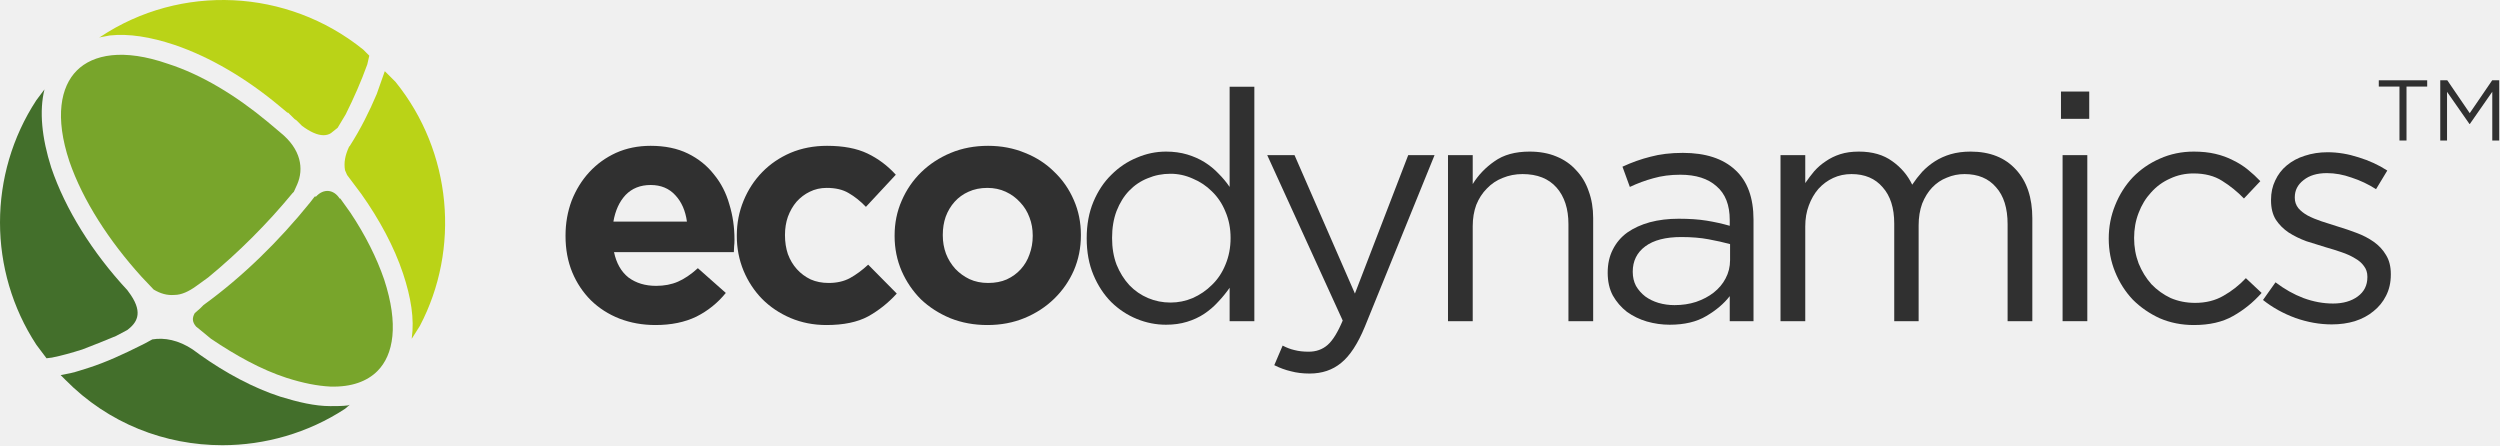
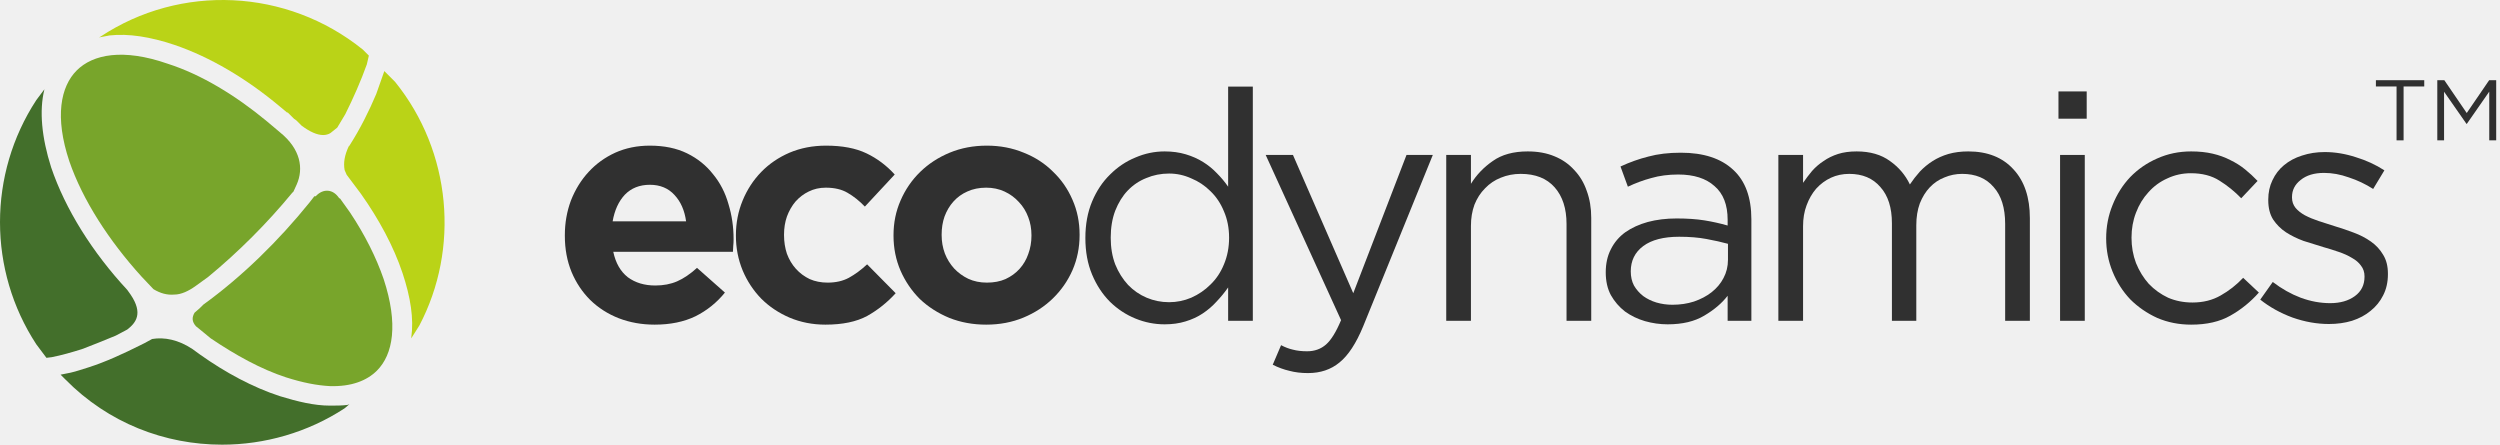
- <svg xmlns="http://www.w3.org/2000/svg" width="146" height="26" viewBox="0 0 146 26" fill="none">
-   <path d="M42.893 14.012V13.974C42.893 13.261 42.793 12.58 42.593 11.93C42.406 11.267 42.105 10.685 41.693 10.185C41.293 9.673 40.786 9.266 40.173 8.966C39.561 8.666 38.835 8.516 37.998 8.516C37.26 8.516 36.584 8.653 35.972 8.928C35.371 9.204 34.853 9.579 34.415 10.054C33.977 10.529 33.633 11.086 33.383 11.723C33.146 12.361 33.027 13.036 33.027 13.749V13.787C33.027 14.562 33.158 15.268 33.421 15.906C33.683 16.531 34.046 17.075 34.509 17.538C34.984 18.001 35.54 18.357 36.178 18.607C36.828 18.857 37.529 18.982 38.279 18.982C39.192 18.982 39.986 18.82 40.661 18.495C41.336 18.157 41.912 17.694 42.387 17.107L40.755 15.662C40.355 16.025 39.967 16.288 39.592 16.45C39.217 16.613 38.792 16.694 38.316 16.694C37.679 16.694 37.141 16.531 36.703 16.206C36.278 15.869 35.997 15.375 35.859 14.725H42.856C42.868 14.587 42.874 14.468 42.874 14.368C42.887 14.268 42.893 14.149 42.893 14.012ZM40.117 12.943H35.822C35.934 12.292 36.172 11.773 36.535 11.386C36.91 10.998 37.397 10.804 37.998 10.804C38.598 10.804 39.079 11.004 39.442 11.404C39.804 11.792 40.03 12.305 40.117 12.943Z" fill="#303030" />
-   <path d="M52.371 17.144L50.702 15.456C50.351 15.781 49.995 16.044 49.632 16.244C49.282 16.431 48.87 16.525 48.394 16.525C48.007 16.525 47.657 16.456 47.344 16.319C47.031 16.169 46.763 15.969 46.537 15.719C46.312 15.469 46.137 15.175 46.012 14.837C45.9 14.499 45.843 14.137 45.843 13.749V13.712C45.843 13.336 45.9 12.986 46.012 12.661C46.137 12.323 46.306 12.03 46.519 11.78C46.744 11.53 47 11.336 47.288 11.198C47.588 11.048 47.919 10.973 48.282 10.973C48.794 10.973 49.22 11.073 49.557 11.273C49.907 11.473 50.245 11.742 50.57 12.08L52.315 10.204C51.839 9.679 51.289 9.266 50.664 8.966C50.039 8.666 49.251 8.516 48.301 8.516C47.525 8.516 46.812 8.653 46.162 8.928C45.525 9.204 44.974 9.579 44.512 10.054C44.049 10.529 43.686 11.086 43.424 11.723C43.161 12.361 43.03 13.036 43.03 13.749V13.787C43.03 14.499 43.161 15.175 43.424 15.812C43.686 16.438 44.049 16.988 44.512 17.463C44.974 17.926 45.525 18.295 46.162 18.57C46.812 18.845 47.513 18.982 48.263 18.982C49.263 18.982 50.076 18.814 50.702 18.476C51.327 18.126 51.883 17.682 52.371 17.144Z" fill="#303030" />
-   <path d="M63.124 13.749V13.712C63.124 12.986 62.987 12.311 62.712 11.686C62.437 11.048 62.055 10.498 61.567 10.035C61.092 9.56 60.523 9.191 59.861 8.928C59.198 8.653 58.479 8.516 57.703 8.516C56.916 8.516 56.19 8.653 55.528 8.928C54.865 9.204 54.29 9.579 53.802 10.054C53.314 10.529 52.933 11.086 52.658 11.723C52.383 12.349 52.245 13.024 52.245 13.749V13.787C52.245 14.512 52.383 15.193 52.658 15.831C52.933 16.456 53.308 17.007 53.783 17.482C54.271 17.945 54.846 18.313 55.509 18.588C56.172 18.851 56.891 18.982 57.666 18.982C58.454 18.982 59.179 18.845 59.842 18.57C60.505 18.295 61.08 17.919 61.567 17.444C62.055 16.969 62.437 16.419 62.712 15.794C62.987 15.156 63.124 14.474 63.124 13.749ZM60.311 13.787C60.311 14.162 60.248 14.518 60.123 14.856C60.011 15.181 59.842 15.469 59.617 15.719C59.392 15.969 59.116 16.169 58.791 16.319C58.479 16.456 58.116 16.525 57.703 16.525C57.303 16.525 56.941 16.45 56.615 16.3C56.303 16.15 56.028 15.95 55.79 15.7C55.553 15.437 55.371 15.143 55.246 14.818C55.121 14.481 55.059 14.124 55.059 13.749V13.712C55.059 13.336 55.115 12.986 55.227 12.661C55.352 12.323 55.528 12.03 55.753 11.78C55.978 11.53 56.247 11.336 56.559 11.198C56.884 11.048 57.253 10.973 57.666 10.973C58.053 10.973 58.41 11.048 58.735 11.198C59.06 11.348 59.342 11.555 59.579 11.817C59.817 12.067 59.998 12.361 60.123 12.699C60.248 13.024 60.311 13.374 60.311 13.749V13.787Z" fill="#303030" />
-   <path d="M73.254 18.757V5.064H71.81V10.917C71.623 10.642 71.404 10.379 71.153 10.129C70.916 9.879 70.647 9.66 70.347 9.472C70.047 9.285 69.709 9.135 69.334 9.022C68.959 8.91 68.546 8.853 68.096 8.853C67.508 8.853 66.939 8.972 66.389 9.21C65.839 9.435 65.345 9.766 64.907 10.204C64.47 10.629 64.12 11.154 63.857 11.78C63.594 12.405 63.463 13.118 63.463 13.918C63.463 14.718 63.594 15.431 63.857 16.056C64.12 16.681 64.47 17.213 64.907 17.651C65.345 18.076 65.839 18.401 66.389 18.626C66.939 18.851 67.508 18.964 68.096 18.964C68.546 18.964 68.953 18.907 69.315 18.795C69.691 18.682 70.028 18.526 70.328 18.326C70.628 18.126 70.897 17.895 71.135 17.632C71.385 17.369 71.61 17.094 71.81 16.806V18.757H73.254ZM71.866 13.899C71.866 14.462 71.766 14.981 71.566 15.456C71.379 15.919 71.116 16.313 70.778 16.638C70.453 16.963 70.078 17.219 69.653 17.407C69.24 17.582 68.809 17.669 68.359 17.669C67.896 17.669 67.458 17.582 67.046 17.407C66.633 17.232 66.27 16.982 65.958 16.657C65.645 16.319 65.395 15.919 65.207 15.456C65.032 14.993 64.945 14.474 64.945 13.899C64.945 13.311 65.032 12.786 65.207 12.323C65.395 11.848 65.639 11.454 65.939 11.142C66.252 10.817 66.614 10.573 67.027 10.41C67.44 10.235 67.883 10.148 68.359 10.148C68.809 10.148 69.24 10.242 69.653 10.429C70.078 10.604 70.453 10.854 70.778 11.179C71.116 11.505 71.379 11.898 71.566 12.361C71.766 12.824 71.866 13.336 71.866 13.899Z" fill="#303030" />
-   <path d="M83.778 9.06H82.24L79.127 17.144L75.6 9.06H74.006L78.414 18.72C78.126 19.408 77.832 19.883 77.532 20.145C77.232 20.408 76.863 20.539 76.425 20.539C76.113 20.539 75.838 20.508 75.6 20.445C75.375 20.395 75.144 20.308 74.906 20.183L74.418 21.327C74.744 21.49 75.069 21.608 75.394 21.683C75.719 21.771 76.082 21.815 76.482 21.815C77.207 21.815 77.82 21.608 78.32 21.196C78.833 20.783 79.295 20.077 79.708 19.076L83.778 9.06Z" fill="#303030" />
-   <path d="M86.007 13.205C86.007 12.755 86.076 12.342 86.213 11.967C86.364 11.592 86.57 11.273 86.832 11.011C87.095 10.735 87.401 10.529 87.751 10.392C88.114 10.242 88.502 10.166 88.915 10.166C89.777 10.166 90.44 10.429 90.903 10.954C91.365 11.479 91.597 12.192 91.597 13.093V18.757H93.041V12.736C93.041 12.161 92.954 11.636 92.778 11.161C92.616 10.685 92.372 10.279 92.047 9.941C91.734 9.591 91.347 9.322 90.884 9.135C90.434 8.947 89.915 8.853 89.327 8.853C88.489 8.853 87.808 9.041 87.283 9.416C86.757 9.779 86.332 10.223 86.007 10.748V9.06H84.563V18.757H86.007V13.205Z" fill="#303030" />
-   <path d="M98.128 10.204C99.041 10.204 99.748 10.429 100.248 10.879C100.761 11.317 101.017 11.973 101.017 12.849V13.186C100.579 13.061 100.129 12.961 99.666 12.886C99.204 12.811 98.66 12.774 98.034 12.774C97.422 12.774 96.859 12.842 96.346 12.98C95.846 13.118 95.409 13.318 95.033 13.58C94.671 13.843 94.389 14.174 94.189 14.574C93.989 14.962 93.889 15.412 93.889 15.925C93.889 16.438 93.989 16.882 94.189 17.257C94.402 17.632 94.677 17.951 95.015 18.213C95.365 18.463 95.752 18.651 96.177 18.776C96.615 18.901 97.059 18.964 97.509 18.964C98.372 18.964 99.085 18.795 99.648 18.457C100.223 18.12 100.679 17.732 101.017 17.294V18.757H102.405V12.83C102.405 11.542 102.049 10.573 101.336 9.923C100.623 9.26 99.604 8.928 98.278 8.928C97.566 8.928 96.934 9.004 96.384 9.154C95.834 9.291 95.29 9.485 94.752 9.735L95.183 10.917C95.634 10.704 96.09 10.535 96.553 10.41C97.028 10.273 97.553 10.204 98.128 10.204ZM98.185 13.843C98.785 13.843 99.316 13.887 99.779 13.974C100.254 14.062 100.673 14.155 101.036 14.256V15.193C101.036 15.581 100.948 15.938 100.773 16.263C100.611 16.575 100.379 16.85 100.079 17.088C99.791 17.313 99.448 17.494 99.047 17.632C98.66 17.757 98.241 17.819 97.791 17.819C97.466 17.819 97.153 17.776 96.853 17.688C96.565 17.601 96.309 17.476 96.084 17.313C95.859 17.138 95.677 16.932 95.54 16.694C95.415 16.456 95.352 16.181 95.352 15.869C95.352 15.243 95.596 14.749 96.084 14.387C96.571 14.024 97.272 13.843 98.185 13.843Z" fill="#303030" />
-   <path d="M111.673 10.786C111.41 10.235 111.023 9.779 110.51 9.416C109.997 9.041 109.347 8.853 108.559 8.853C108.147 8.853 107.784 8.903 107.471 9.004C107.159 9.104 106.877 9.241 106.627 9.416C106.377 9.579 106.152 9.773 105.952 9.998C105.764 10.223 105.589 10.454 105.427 10.692V9.06H103.982V18.757H105.427V13.224C105.427 12.774 105.496 12.367 105.633 12.005C105.771 11.63 105.958 11.304 106.196 11.029C106.446 10.754 106.734 10.542 107.059 10.392C107.384 10.242 107.74 10.166 108.128 10.166C108.903 10.166 109.51 10.423 109.947 10.935C110.397 11.436 110.623 12.142 110.623 13.055V18.757H112.048V13.168C112.048 12.692 112.117 12.267 112.254 11.892C112.404 11.517 112.598 11.204 112.836 10.954C113.086 10.692 113.374 10.498 113.699 10.373C114.024 10.235 114.368 10.166 114.73 10.166C115.518 10.166 116.131 10.423 116.569 10.935C117.019 11.436 117.244 12.155 117.244 13.093V18.757H118.688V12.755C118.688 11.542 118.369 10.592 117.732 9.904C117.094 9.204 116.212 8.853 115.087 8.853C114.662 8.853 114.274 8.903 113.924 9.004C113.586 9.104 113.28 9.241 113.005 9.416C112.73 9.591 112.48 9.798 112.254 10.035C112.042 10.273 111.848 10.523 111.673 10.786Z" fill="#303030" />
-   <path d="M122.011 6.94V5.346H120.361V6.94H122.011ZM121.899 18.757V9.06H120.455V18.757H121.899Z" fill="#303030" />
-   <path d="M132.078 17.107L131.159 16.244C130.772 16.657 130.334 17 129.846 17.276C129.371 17.551 128.821 17.688 128.196 17.688C127.683 17.688 127.208 17.594 126.77 17.407C126.345 17.207 125.97 16.938 125.645 16.6C125.332 16.25 125.082 15.844 124.894 15.381C124.719 14.918 124.632 14.424 124.632 13.899C124.632 13.374 124.719 12.886 124.894 12.436C125.069 11.973 125.313 11.573 125.626 11.236C125.939 10.886 126.307 10.617 126.733 10.429C127.158 10.229 127.614 10.129 128.102 10.129C128.765 10.129 129.321 10.273 129.771 10.56C130.234 10.848 130.659 11.192 131.047 11.592L132.003 10.579C131.778 10.341 131.534 10.116 131.272 9.904C131.009 9.691 130.722 9.51 130.409 9.36C130.096 9.197 129.752 9.072 129.377 8.985C129.002 8.897 128.583 8.853 128.121 8.853C127.408 8.853 126.745 8.991 126.132 9.266C125.532 9.529 125.007 9.891 124.557 10.354C124.119 10.817 123.775 11.361 123.525 11.986C123.275 12.599 123.15 13.249 123.15 13.937C123.15 14.624 123.275 15.275 123.525 15.887C123.775 16.5 124.119 17.038 124.557 17.501C125.007 17.951 125.532 18.313 126.132 18.588C126.745 18.851 127.408 18.982 128.121 18.982C129.033 18.982 129.796 18.807 130.409 18.457C131.034 18.107 131.591 17.657 132.078 17.107Z" fill="#303030" />
-   <path d="M139.624 16.038V16C139.624 15.562 139.53 15.193 139.343 14.893C139.168 14.593 138.93 14.337 138.63 14.124C138.33 13.912 137.992 13.737 137.617 13.599C137.255 13.461 136.886 13.336 136.511 13.224C136.185 13.124 135.873 13.024 135.573 12.924C135.273 12.824 135.004 12.711 134.766 12.586C134.541 12.461 134.36 12.317 134.222 12.155C134.085 11.98 134.016 11.78 134.016 11.555V11.517C134.016 11.117 134.185 10.786 134.522 10.523C134.86 10.248 135.316 10.11 135.892 10.11C136.367 10.11 136.848 10.198 137.336 10.373C137.836 10.535 138.311 10.76 138.761 11.048L139.418 9.96C138.918 9.635 138.361 9.379 137.749 9.191C137.136 8.991 136.529 8.891 135.929 8.891C135.454 8.891 135.01 8.96 134.597 9.097C134.197 9.222 133.847 9.41 133.547 9.66C133.259 9.898 133.034 10.191 132.872 10.542C132.709 10.879 132.628 11.254 132.628 11.667V11.705C132.628 12.155 132.722 12.53 132.909 12.83C133.109 13.13 133.359 13.38 133.659 13.58C133.972 13.78 134.316 13.949 134.691 14.087C135.079 14.212 135.46 14.331 135.835 14.443C136.148 14.531 136.448 14.624 136.736 14.725C137.036 14.825 137.298 14.943 137.523 15.081C137.749 15.206 137.924 15.356 138.049 15.531C138.186 15.706 138.255 15.912 138.255 16.15V16.188C138.255 16.663 138.067 17.038 137.692 17.313C137.317 17.588 136.836 17.726 136.248 17.726C135.673 17.726 135.097 17.619 134.522 17.407C133.96 17.194 133.416 16.888 132.89 16.488L132.159 17.519C132.709 17.957 133.341 18.307 134.053 18.57C134.766 18.82 135.473 18.945 136.173 18.945C136.661 18.945 137.111 18.882 137.523 18.757C137.949 18.62 138.311 18.426 138.611 18.176C138.924 17.926 139.168 17.626 139.343 17.276C139.53 16.913 139.624 16.5 139.624 16.038Z" fill="#303030" />
-   <path d="M140.54 5.056H141.748V4.689H138.921V5.056H140.129V8.206H140.54V5.056Z" fill="#303030" />
-   <path d="M145.549 5.358V8.206H145.955V4.689H145.544L144.233 6.609L142.922 4.689H142.511V8.206H142.907V5.363L144.218 7.242H144.238L145.549 5.358Z" fill="#303030" />
-   <g clip-path="url(#clip0_124_2172)">
-     <path d="M18.891 7.896C18.537 7.896 18.104 7.699 17.632 7.345L17.317 7.03L17.199 6.951L16.805 6.558V6.597L16.333 6.204C14.404 4.59 12.279 3.331 10.193 2.622C8.776 2.15 7.517 1.953 6.415 2.071L5.785 2.189L5.864 2.15C10.548 -0.959 16.766 -0.684 21.213 2.897L21.567 3.252L21.449 3.763C21.095 4.747 20.662 5.731 20.19 6.676L19.718 7.463L19.324 7.778C19.206 7.857 19.049 7.896 18.891 7.896Z" fill="#BAD317" />
-     <path d="M10.194 17.224C9.761 17.262 9.367 17.145 8.973 16.909L8.265 16.161C6.376 14.075 4.841 11.713 4.054 9.431C3.188 6.833 3.542 5.062 4.487 4.118C5.431 3.173 7.202 2.819 9.8 3.724C11.768 4.354 13.775 5.574 15.624 7.109L16.372 7.739C17.593 8.723 17.75 9.864 17.356 10.769L17.16 11.202L17.081 11.28C15.624 13.052 13.932 14.744 12.161 16.2L11.453 16.712C11.02 17.026 10.587 17.224 10.194 17.224Z" fill="#78A52B" />
-     <path d="M24.047 19.782V19.742C24.204 18.64 24.008 17.381 23.535 15.964C23.024 14.429 22.158 12.816 21.095 11.32L20.269 10.218L20.15 9.943C20.072 9.51 20.15 9.077 20.387 8.565L20.426 8.526C21.056 7.542 21.567 6.519 22 5.495L22.472 4.157L23.102 4.787C26.408 8.88 26.881 14.547 24.519 19.034L24.047 19.782Z" fill="#BAD317" />
-     <path d="M2.716 20.923L2.125 20.136C-0.708 15.807 -0.708 10.179 2.125 5.849L2.598 5.22C2.283 6.479 2.44 8.053 2.991 9.785C3.818 12.225 5.392 14.744 7.439 16.948L7.636 17.223C8.383 18.326 7.95 18.876 7.439 19.27L6.77 19.624C6.1 19.9 5.431 20.175 4.802 20.411C4.172 20.608 3.621 20.766 3.031 20.884L2.716 20.923Z" fill="#436F2B" />
-     <path d="M19.285 22.576C18.537 22.537 17.711 22.379 16.727 22.064C15.27 21.592 13.775 20.766 12.319 19.782L11.65 19.231L11.453 19.073C11.217 18.798 11.217 18.562 11.374 18.286L11.689 18.011L11.886 17.814C14.169 16.161 16.294 14.075 18.104 11.832L18.38 11.477H18.459C18.891 11.005 19.482 11.044 19.836 11.596H19.875L20.465 12.422C21.332 13.721 22.001 15.059 22.433 16.318C23.299 18.955 22.985 20.726 22.04 21.671C21.449 22.261 20.544 22.615 19.285 22.576Z" fill="#78A52B" />
-     <path d="M12.988 26C9.643 26 6.337 24.741 3.818 22.182L3.542 21.907L4.133 21.789C4.487 21.71 4.802 21.592 5.195 21.474C6.179 21.159 7.203 20.687 8.226 20.175L8.462 20.057L8.895 19.821C9.603 19.703 10.43 19.86 11.257 20.411L11.689 20.726C13.185 21.789 14.799 22.655 16.372 23.166C17.396 23.481 18.38 23.717 19.285 23.717C19.639 23.717 19.994 23.717 20.308 23.678L20.426 23.639L20.151 23.874C17.986 25.291 15.467 26 12.988 26Z" fill="#436F2B" />
+ <svg xmlns="http://www.w3.org/2000/svg" width="253" height="45" viewBox="0 0 253 45" fill="none">
+   <path d="M74.238 24.251V24.186C74.238 22.953 74.065 21.773 73.719 20.648C73.394 19.5 72.875 18.494 72.16 17.628C71.468 16.741 70.591 16.038 69.531 15.518C68.47 14.999 67.215 14.739 65.765 14.739C64.488 14.739 63.319 14.977 62.259 15.453C61.22 15.929 60.322 16.579 59.564 17.401C58.807 18.224 58.212 19.187 57.779 20.29C57.367 21.394 57.162 22.563 57.162 23.797V23.861C57.162 25.203 57.389 26.426 57.844 27.53C58.298 28.612 58.926 29.554 59.727 30.354C60.549 31.155 61.512 31.772 62.616 32.205C63.741 32.638 64.953 32.854 66.252 32.854C67.832 32.854 69.206 32.573 70.375 32.01C71.544 31.426 72.539 30.625 73.362 29.608L70.537 27.108C69.845 27.736 69.174 28.19 68.525 28.471C67.875 28.753 67.139 28.893 66.317 28.893C65.213 28.893 64.282 28.612 63.525 28.049C62.789 27.465 62.302 26.61 62.064 25.485H74.173C74.195 25.247 74.206 25.041 74.206 24.868C74.228 24.695 74.238 24.489 74.238 24.251ZM69.433 22.401H61.999C62.194 21.275 62.605 20.377 63.233 19.706C63.882 19.035 64.726 18.7 65.765 18.7C66.804 18.7 67.637 19.046 68.265 19.738C68.892 20.41 69.282 21.297 69.433 22.401Z" fill="#303030" />
+   <path d="M90.642 29.673L87.753 26.751C87.147 27.314 86.53 27.768 85.902 28.114C85.296 28.439 84.582 28.601 83.76 28.601C83.089 28.601 82.483 28.482 81.942 28.244C81.4 27.985 80.935 27.638 80.546 27.205C80.156 26.773 79.853 26.264 79.636 25.68C79.442 25.095 79.344 24.468 79.344 23.797V23.732C79.344 23.082 79.442 22.476 79.636 21.914C79.853 21.329 80.145 20.821 80.513 20.388C80.903 19.955 81.346 19.619 81.844 19.381C82.364 19.122 82.937 18.992 83.565 18.992C84.452 18.992 85.188 19.165 85.772 19.511C86.378 19.858 86.963 20.323 87.525 20.907L90.545 17.661C89.722 16.752 88.77 16.038 87.688 15.518C86.606 14.999 85.242 14.739 83.597 14.739C82.255 14.739 81.022 14.977 79.896 15.453C78.792 15.929 77.84 16.579 77.039 17.401C76.239 18.224 75.611 19.187 75.156 20.29C74.702 21.394 74.475 22.563 74.475 23.797V23.861C74.475 25.095 74.702 26.264 75.156 27.368C75.611 28.45 76.239 29.402 77.039 30.225C77.84 31.025 78.792 31.664 79.896 32.14C81.022 32.616 82.234 32.854 83.532 32.854C85.264 32.854 86.671 32.562 87.753 31.978C88.835 31.372 89.798 30.603 90.642 29.673Z" fill="#303030" />
+   <path d="M109.254 23.797V23.732C109.254 22.476 109.016 21.308 108.539 20.226C108.063 19.122 107.403 18.169 106.559 17.369C105.737 16.546 104.752 15.908 103.605 15.453C102.458 14.977 101.213 14.739 99.871 14.739C98.508 14.739 97.252 14.977 96.105 15.453C94.958 15.929 93.963 16.579 93.119 17.401C92.275 18.224 91.615 19.187 91.138 20.29C90.662 21.373 90.424 22.541 90.424 23.797V23.861C90.424 25.117 90.662 26.296 91.138 27.4C91.615 28.482 92.264 29.435 93.086 30.257C93.93 31.058 94.926 31.696 96.073 32.172C97.22 32.627 98.465 32.854 99.806 32.854C101.17 32.854 102.425 32.616 103.572 32.14C104.719 31.664 105.715 31.015 106.559 30.192C107.403 29.37 108.063 28.417 108.539 27.335C109.016 26.231 109.254 25.052 109.254 23.797ZM104.384 23.861C104.384 24.511 104.276 25.128 104.059 25.712C103.864 26.275 103.572 26.773 103.183 27.205C102.793 27.638 102.317 27.985 101.754 28.244C101.213 28.482 100.586 28.601 99.871 28.601C99.179 28.601 98.551 28.471 97.988 28.212C97.447 27.952 96.971 27.606 96.56 27.173C96.149 26.718 95.835 26.21 95.618 25.647C95.402 25.063 95.294 24.446 95.294 23.797V23.732C95.294 23.082 95.391 22.476 95.586 21.914C95.802 21.329 96.105 20.821 96.495 20.388C96.885 19.955 97.35 19.619 97.891 19.381C98.454 19.122 99.092 18.992 99.806 18.992C100.477 18.992 101.094 19.122 101.657 19.381C102.22 19.641 102.707 19.998 103.118 20.453C103.529 20.886 103.843 21.394 104.059 21.979C104.276 22.541 104.384 23.147 104.384 23.797V23.861Z" fill="#303030" />
+   <path d="M126.786 32.465V8.765H124.287V18.894C123.962 18.418 123.583 17.964 123.15 17.531C122.739 17.098 122.274 16.719 121.754 16.395C121.235 16.07 120.651 15.81 120.001 15.616C119.352 15.421 118.638 15.323 117.859 15.323C116.841 15.323 115.857 15.529 114.904 15.94C113.952 16.33 113.097 16.903 112.34 17.661C111.582 18.397 110.976 19.306 110.522 20.388C110.067 21.47 109.84 22.704 109.84 24.089C109.84 25.474 110.067 26.708 110.522 27.79C110.976 28.872 111.582 29.792 112.34 30.549C113.097 31.285 113.952 31.848 114.904 32.237C115.857 32.627 116.841 32.822 117.859 32.822C118.638 32.822 119.341 32.724 119.969 32.529C120.618 32.335 121.203 32.064 121.722 31.718C122.241 31.372 122.707 30.971 123.118 30.517C123.551 30.062 123.94 29.586 124.287 29.088V32.465H126.786ZM124.384 24.056C124.384 25.03 124.211 25.928 123.865 26.751C123.54 27.552 123.086 28.233 122.501 28.796C121.938 29.359 121.289 29.802 120.553 30.127C119.839 30.43 119.092 30.582 118.313 30.582C117.512 30.582 116.755 30.43 116.041 30.127C115.326 29.824 114.699 29.391 114.158 28.829C113.617 28.244 113.184 27.552 112.859 26.751C112.556 25.95 112.405 25.052 112.405 24.056C112.405 23.039 112.556 22.13 112.859 21.329C113.184 20.507 113.606 19.825 114.125 19.284C114.666 18.721 115.294 18.299 116.008 18.018C116.722 17.715 117.491 17.563 118.313 17.563C119.092 17.563 119.839 17.726 120.553 18.05C121.289 18.353 121.938 18.786 122.501 19.349C123.086 19.912 123.54 20.593 123.865 21.394C124.211 22.195 124.384 23.082 124.384 24.056Z" fill="#303030" />
+   <path d="M145.001 15.68H142.339L136.95 29.673L130.847 15.68H128.087L135.716 32.4C135.218 33.59 134.71 34.413 134.19 34.867C133.671 35.322 133.033 35.549 132.275 35.549C131.734 35.549 131.258 35.495 130.847 35.386C130.457 35.3 130.057 35.148 129.645 34.932L128.801 36.912C129.364 37.194 129.927 37.399 130.489 37.529C131.052 37.681 131.68 37.756 132.372 37.756C133.628 37.756 134.688 37.399 135.554 36.685C136.441 35.971 137.242 34.748 137.956 33.017L145.001 15.68Z" fill="#303030" />
+   <path d="M148.859 22.855C148.859 22.076 148.978 21.362 149.216 20.712C149.475 20.063 149.832 19.511 150.287 19.057C150.741 18.581 151.272 18.224 151.878 17.985C152.505 17.726 153.176 17.596 153.891 17.596C155.384 17.596 156.531 18.05 157.332 18.959C158.133 19.868 158.533 21.102 158.533 22.66V32.465H161.033V22.044C161.033 21.048 160.881 20.139 160.578 19.317C160.297 18.494 159.875 17.791 159.312 17.206C158.771 16.6 158.1 16.135 157.299 15.81C156.52 15.486 155.622 15.323 154.605 15.323C153.155 15.323 151.975 15.648 151.066 16.297C150.157 16.925 149.421 17.693 148.859 18.602V15.68H146.359V32.465H148.859V22.855Z" fill="#303030" />
+   <path d="M169.838 17.661C171.417 17.661 172.64 18.05 173.506 18.829C174.393 19.587 174.837 20.723 174.837 22.238V22.823C174.08 22.606 173.3 22.433 172.5 22.303C171.699 22.173 170.757 22.108 169.675 22.108C168.615 22.108 167.641 22.227 166.753 22.465C165.888 22.704 165.13 23.05 164.481 23.504C163.853 23.959 163.366 24.532 163.02 25.225C162.674 25.896 162.501 26.675 162.501 27.562C162.501 28.45 162.674 29.218 163.02 29.867C163.388 30.517 163.864 31.069 164.448 31.523C165.054 31.956 165.725 32.281 166.461 32.497C167.219 32.714 167.987 32.822 168.766 32.822C170.26 32.822 171.493 32.53 172.467 31.945C173.463 31.361 174.253 30.69 174.837 29.932V32.465H177.239V22.206C177.239 19.977 176.623 18.299 175.389 17.174C174.155 16.027 172.391 15.453 170.097 15.453C168.864 15.453 167.771 15.583 166.818 15.843C165.866 16.081 164.925 16.416 163.994 16.849L164.741 18.894C165.52 18.526 166.31 18.234 167.11 18.018C167.933 17.78 168.842 17.661 169.838 17.661ZM169.935 23.959C170.974 23.959 171.894 24.035 172.694 24.186C173.517 24.338 174.242 24.5 174.87 24.673V26.296C174.87 26.967 174.718 27.584 174.415 28.147C174.134 28.688 173.733 29.164 173.214 29.575C172.716 29.965 172.121 30.279 171.428 30.517C170.757 30.733 170.032 30.841 169.253 30.841C168.69 30.841 168.149 30.766 167.63 30.614C167.132 30.463 166.688 30.246 166.299 29.965C165.909 29.662 165.595 29.305 165.357 28.893C165.141 28.482 165.033 28.006 165.033 27.465C165.033 26.383 165.455 25.528 166.299 24.9C167.143 24.273 168.355 23.959 169.935 23.959Z" fill="#303030" />
+   <path d="M193.28 18.667C192.826 17.715 192.155 16.925 191.267 16.297C190.38 15.648 189.255 15.323 187.891 15.323C187.177 15.323 186.549 15.41 186.008 15.583C185.467 15.756 184.98 15.994 184.547 16.297C184.114 16.579 183.725 16.914 183.379 17.304C183.054 17.693 182.751 18.094 182.47 18.505V15.68H179.97V32.465H182.47V22.888C182.47 22.108 182.589 21.405 182.827 20.777C183.065 20.128 183.389 19.565 183.801 19.089C184.233 18.613 184.731 18.245 185.294 17.985C185.857 17.726 186.473 17.596 187.144 17.596C188.486 17.596 189.536 18.04 190.293 18.927C191.073 19.793 191.462 21.015 191.462 22.595V32.465H193.93V22.79C193.93 21.968 194.049 21.232 194.287 20.583C194.546 19.933 194.882 19.392 195.293 18.959C195.726 18.505 196.224 18.169 196.786 17.953C197.349 17.715 197.944 17.596 198.572 17.596C199.935 17.596 200.996 18.04 201.753 18.927C202.533 19.793 202.922 21.037 202.922 22.66V32.465H205.422V22.076C205.422 19.977 204.87 18.332 203.766 17.141C202.662 15.929 201.137 15.323 199.189 15.323C198.453 15.323 197.782 15.41 197.176 15.583C196.592 15.756 196.061 15.994 195.585 16.297C195.109 16.6 194.676 16.957 194.287 17.369C193.919 17.78 193.583 18.213 193.28 18.667Z" fill="#303030" />
+   <path d="M211.174 12.012V9.252H208.317V12.012H211.174ZM210.979 32.465V15.68H208.479V32.465H210.979Z" fill="#303030" />
+   <path d="M228.597 29.608L227.007 28.114C226.336 28.829 225.578 29.424 224.734 29.9C223.912 30.376 222.959 30.614 221.877 30.614C220.99 30.614 220.167 30.452 219.41 30.127C218.674 29.781 218.025 29.316 217.462 28.731C216.921 28.125 216.488 27.422 216.163 26.621C215.86 25.82 215.709 24.965 215.709 24.056C215.709 23.147 215.86 22.303 216.163 21.524C216.466 20.723 216.888 20.031 217.43 19.446C217.971 18.84 218.609 18.375 219.345 18.05C220.081 17.704 220.871 17.531 221.715 17.531C222.862 17.531 223.825 17.78 224.604 18.278C225.405 18.775 226.141 19.371 226.812 20.063L228.467 18.31C228.078 17.899 227.656 17.509 227.201 17.141C226.747 16.773 226.249 16.46 225.708 16.2C225.167 15.918 224.572 15.702 223.922 15.551C223.273 15.399 222.548 15.323 221.747 15.323C220.514 15.323 219.367 15.561 218.306 16.038C217.267 16.492 216.358 17.12 215.579 17.921C214.822 18.721 214.226 19.663 213.794 20.745C213.361 21.805 213.144 22.931 213.144 24.121C213.144 25.312 213.361 26.437 213.794 27.497C214.226 28.558 214.822 29.489 215.579 30.29C216.358 31.069 217.267 31.696 218.306 32.172C219.367 32.627 220.514 32.854 221.747 32.854C223.327 32.854 224.647 32.551 225.708 31.945C226.79 31.339 227.753 30.56 228.597 29.608Z" fill="#303030" />
+   <path d="M241.657 27.757V27.692C241.657 26.935 241.495 26.296 241.17 25.777C240.867 25.258 240.456 24.814 239.937 24.446C239.417 24.078 238.833 23.775 238.184 23.537C237.556 23.299 236.918 23.082 236.268 22.888C235.706 22.714 235.165 22.541 234.645 22.368C234.126 22.195 233.66 22 233.249 21.784C232.86 21.567 232.546 21.319 232.308 21.037C232.07 20.734 231.951 20.388 231.951 19.998V19.933C231.951 19.241 232.243 18.667 232.827 18.213C233.411 17.736 234.201 17.498 235.197 17.498C236.019 17.498 236.853 17.65 237.697 17.953C238.562 18.234 239.385 18.624 240.164 19.122L241.3 17.239C240.435 16.676 239.471 16.232 238.411 15.908C237.35 15.561 236.301 15.388 235.262 15.388C234.439 15.388 233.671 15.507 232.957 15.745C232.264 15.962 231.658 16.287 231.139 16.719C230.641 17.131 230.252 17.639 229.97 18.245C229.689 18.829 229.548 19.479 229.548 20.193V20.258C229.548 21.037 229.71 21.686 230.035 22.206C230.381 22.725 230.814 23.158 231.334 23.504C231.875 23.851 232.47 24.143 233.119 24.381C233.79 24.597 234.45 24.803 235.1 24.998C235.641 25.149 236.16 25.312 236.658 25.485C237.177 25.658 237.632 25.863 238.021 26.102C238.411 26.318 238.714 26.578 238.93 26.881C239.169 27.184 239.288 27.541 239.288 27.952V28.017C239.288 28.839 238.963 29.489 238.314 29.965C237.664 30.441 236.831 30.679 235.814 30.679C234.818 30.679 233.823 30.495 232.827 30.127C231.853 29.759 230.912 29.229 230.003 28.536L228.737 30.322C229.689 31.079 230.782 31.686 232.015 32.14C233.249 32.573 234.472 32.789 235.684 32.789C236.528 32.789 237.307 32.681 238.021 32.465C238.757 32.227 239.385 31.891 239.904 31.458C240.445 31.025 240.867 30.506 241.17 29.9C241.495 29.272 241.657 28.558 241.657 27.757Z" fill="#303030" />
+   <path d="M243.243 8.751H245.334V8.116H240.441V8.751H242.531V14.203H243.243V8.751Z" fill="#303030" />
+   <path d="M251.912 9.273V14.203H252.615V8.116H251.903L249.634 11.438L247.366 8.116H246.654V14.203H247.339V9.281L249.608 12.534H249.643L251.912 9.273Z" fill="#303030" />
+   <g clip-path="url(#clip0_204_692)">
+     <path d="M32.696 13.666C32.083 13.666 31.334 13.325 30.517 12.712L29.972 12.167L29.768 12.031L29.086 11.35V11.418L28.269 10.738C24.93 7.944 21.252 5.765 17.642 4.538C15.19 3.721 13.011 3.38 11.103 3.584L10.013 3.789L10.15 3.721C18.256 -1.66 29.018 -1.184 36.715 5.014L37.328 5.628L37.123 6.513C36.511 8.216 35.761 9.919 34.944 11.555L34.127 12.917L33.446 13.462C33.241 13.598 32.969 13.666 32.696 13.666Z" fill="#BAD317" />
+     <path d="M17.642 29.81C16.893 29.878 16.211 29.673 15.531 29.265L14.305 27.97C11.035 24.36 8.378 20.273 7.016 16.322C5.517 11.826 6.131 8.762 7.765 7.127C9.401 5.491 12.466 4.879 16.961 6.446C20.367 7.535 23.84 9.647 27.042 12.303L28.337 13.394C30.448 15.097 30.722 17.072 30.04 18.638L29.699 19.387L29.562 19.524C27.042 22.589 24.114 25.518 21.049 28.039L19.822 28.924C19.072 29.469 18.324 29.81 17.642 29.81Z" fill="#78A52B" />
+     <path d="M41.62 34.237V34.17C41.892 32.261 41.552 30.082 40.734 27.629C39.849 24.973 38.35 22.181 36.511 19.592L35.081 17.684L34.875 17.208C34.74 16.459 34.875 15.71 35.285 14.823L35.353 14.756C36.443 13.053 37.328 11.282 38.077 9.51L38.894 7.194L39.984 8.285C45.706 15.369 46.525 25.178 42.437 32.943L41.62 34.237Z" fill="#BAD317" />
+     <path d="M4.7 36.212L3.678 34.85C-1.226 27.358 -1.226 17.617 3.678 10.123L4.496 9.034C3.951 11.213 4.223 13.938 5.176 16.935C6.608 21.158 9.332 25.518 12.875 29.333L13.215 29.809C14.509 31.717 13.759 32.67 12.875 33.352L11.717 33.964C10.557 34.442 9.399 34.918 8.311 35.326C7.22 35.667 6.267 35.941 5.245 36.145L4.7 36.212Z" fill="#436F2B" />
+     <path d="M33.377 39.074C32.083 39.006 30.653 38.733 28.95 38.189C26.429 37.37 23.841 35.941 21.321 34.238L20.163 33.284L19.822 33.011C19.414 32.535 19.414 32.126 19.686 31.649L20.231 31.172L20.572 30.832C24.523 27.971 28.201 24.36 31.334 20.478L31.811 19.864H31.948C32.696 19.047 33.718 19.115 34.331 20.07H34.399L35.42 21.499C36.92 23.748 38.078 26.063 38.826 28.242C40.325 32.806 39.781 35.872 38.146 37.507C37.123 38.528 35.557 39.141 33.377 39.074Z" fill="#78A52B" />
+     <path d="M22.479 45C16.689 45 10.967 42.821 6.607 38.392L6.13 37.916L7.153 37.712C7.765 37.575 8.31 37.371 8.991 37.167C10.694 36.621 12.466 35.804 14.237 34.918L14.645 34.714L15.395 34.306C16.621 34.101 18.051 34.373 19.482 35.327L20.23 35.872C22.819 37.712 25.613 39.211 28.337 40.095C30.108 40.64 31.811 41.049 33.377 41.049C33.99 41.049 34.604 41.049 35.148 40.981L35.353 40.913L34.876 41.321C31.129 43.773 26.771 45 22.479 45Z" fill="#436F2B" />
  </g>
  <defs>
-     <clipPath id="clip0_124_2172">
-       <rect width="25.995" height="26" fill="white" />
+     <clipPath id="clip0_204_692">
+       <rect width="44.992" height="45" fill="white" />
    </clipPath>
  </defs>
</svg>
